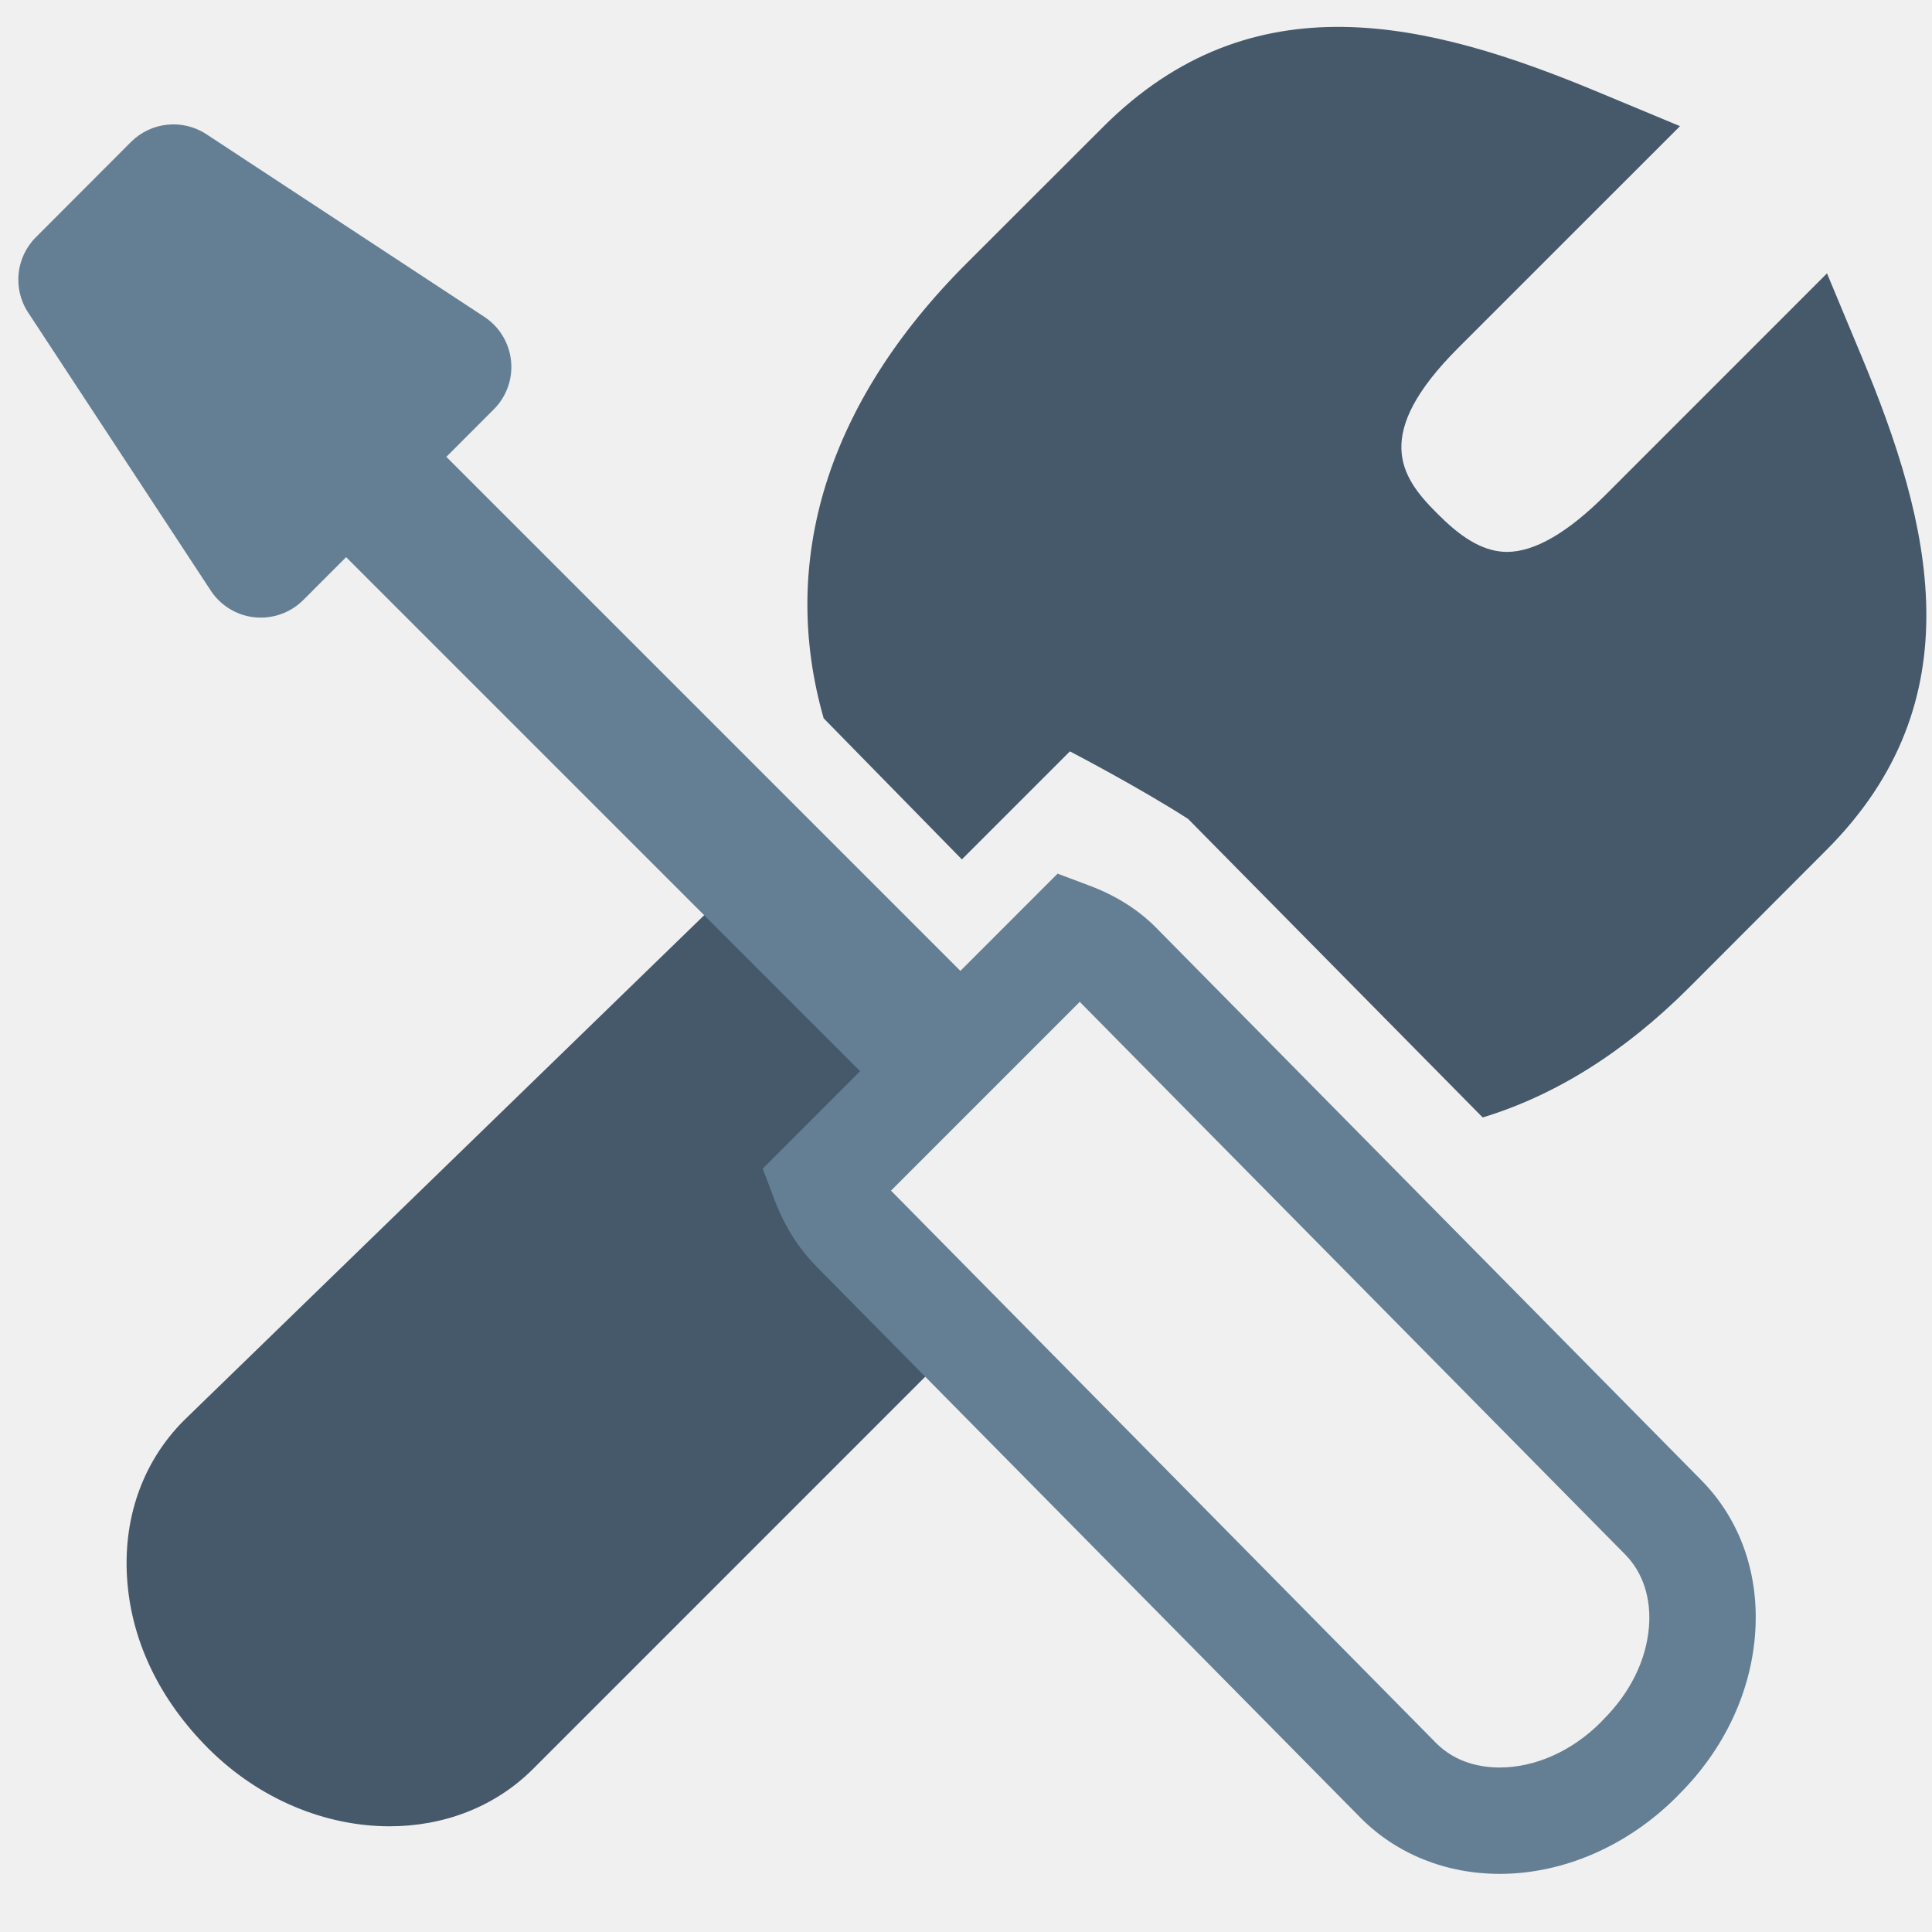
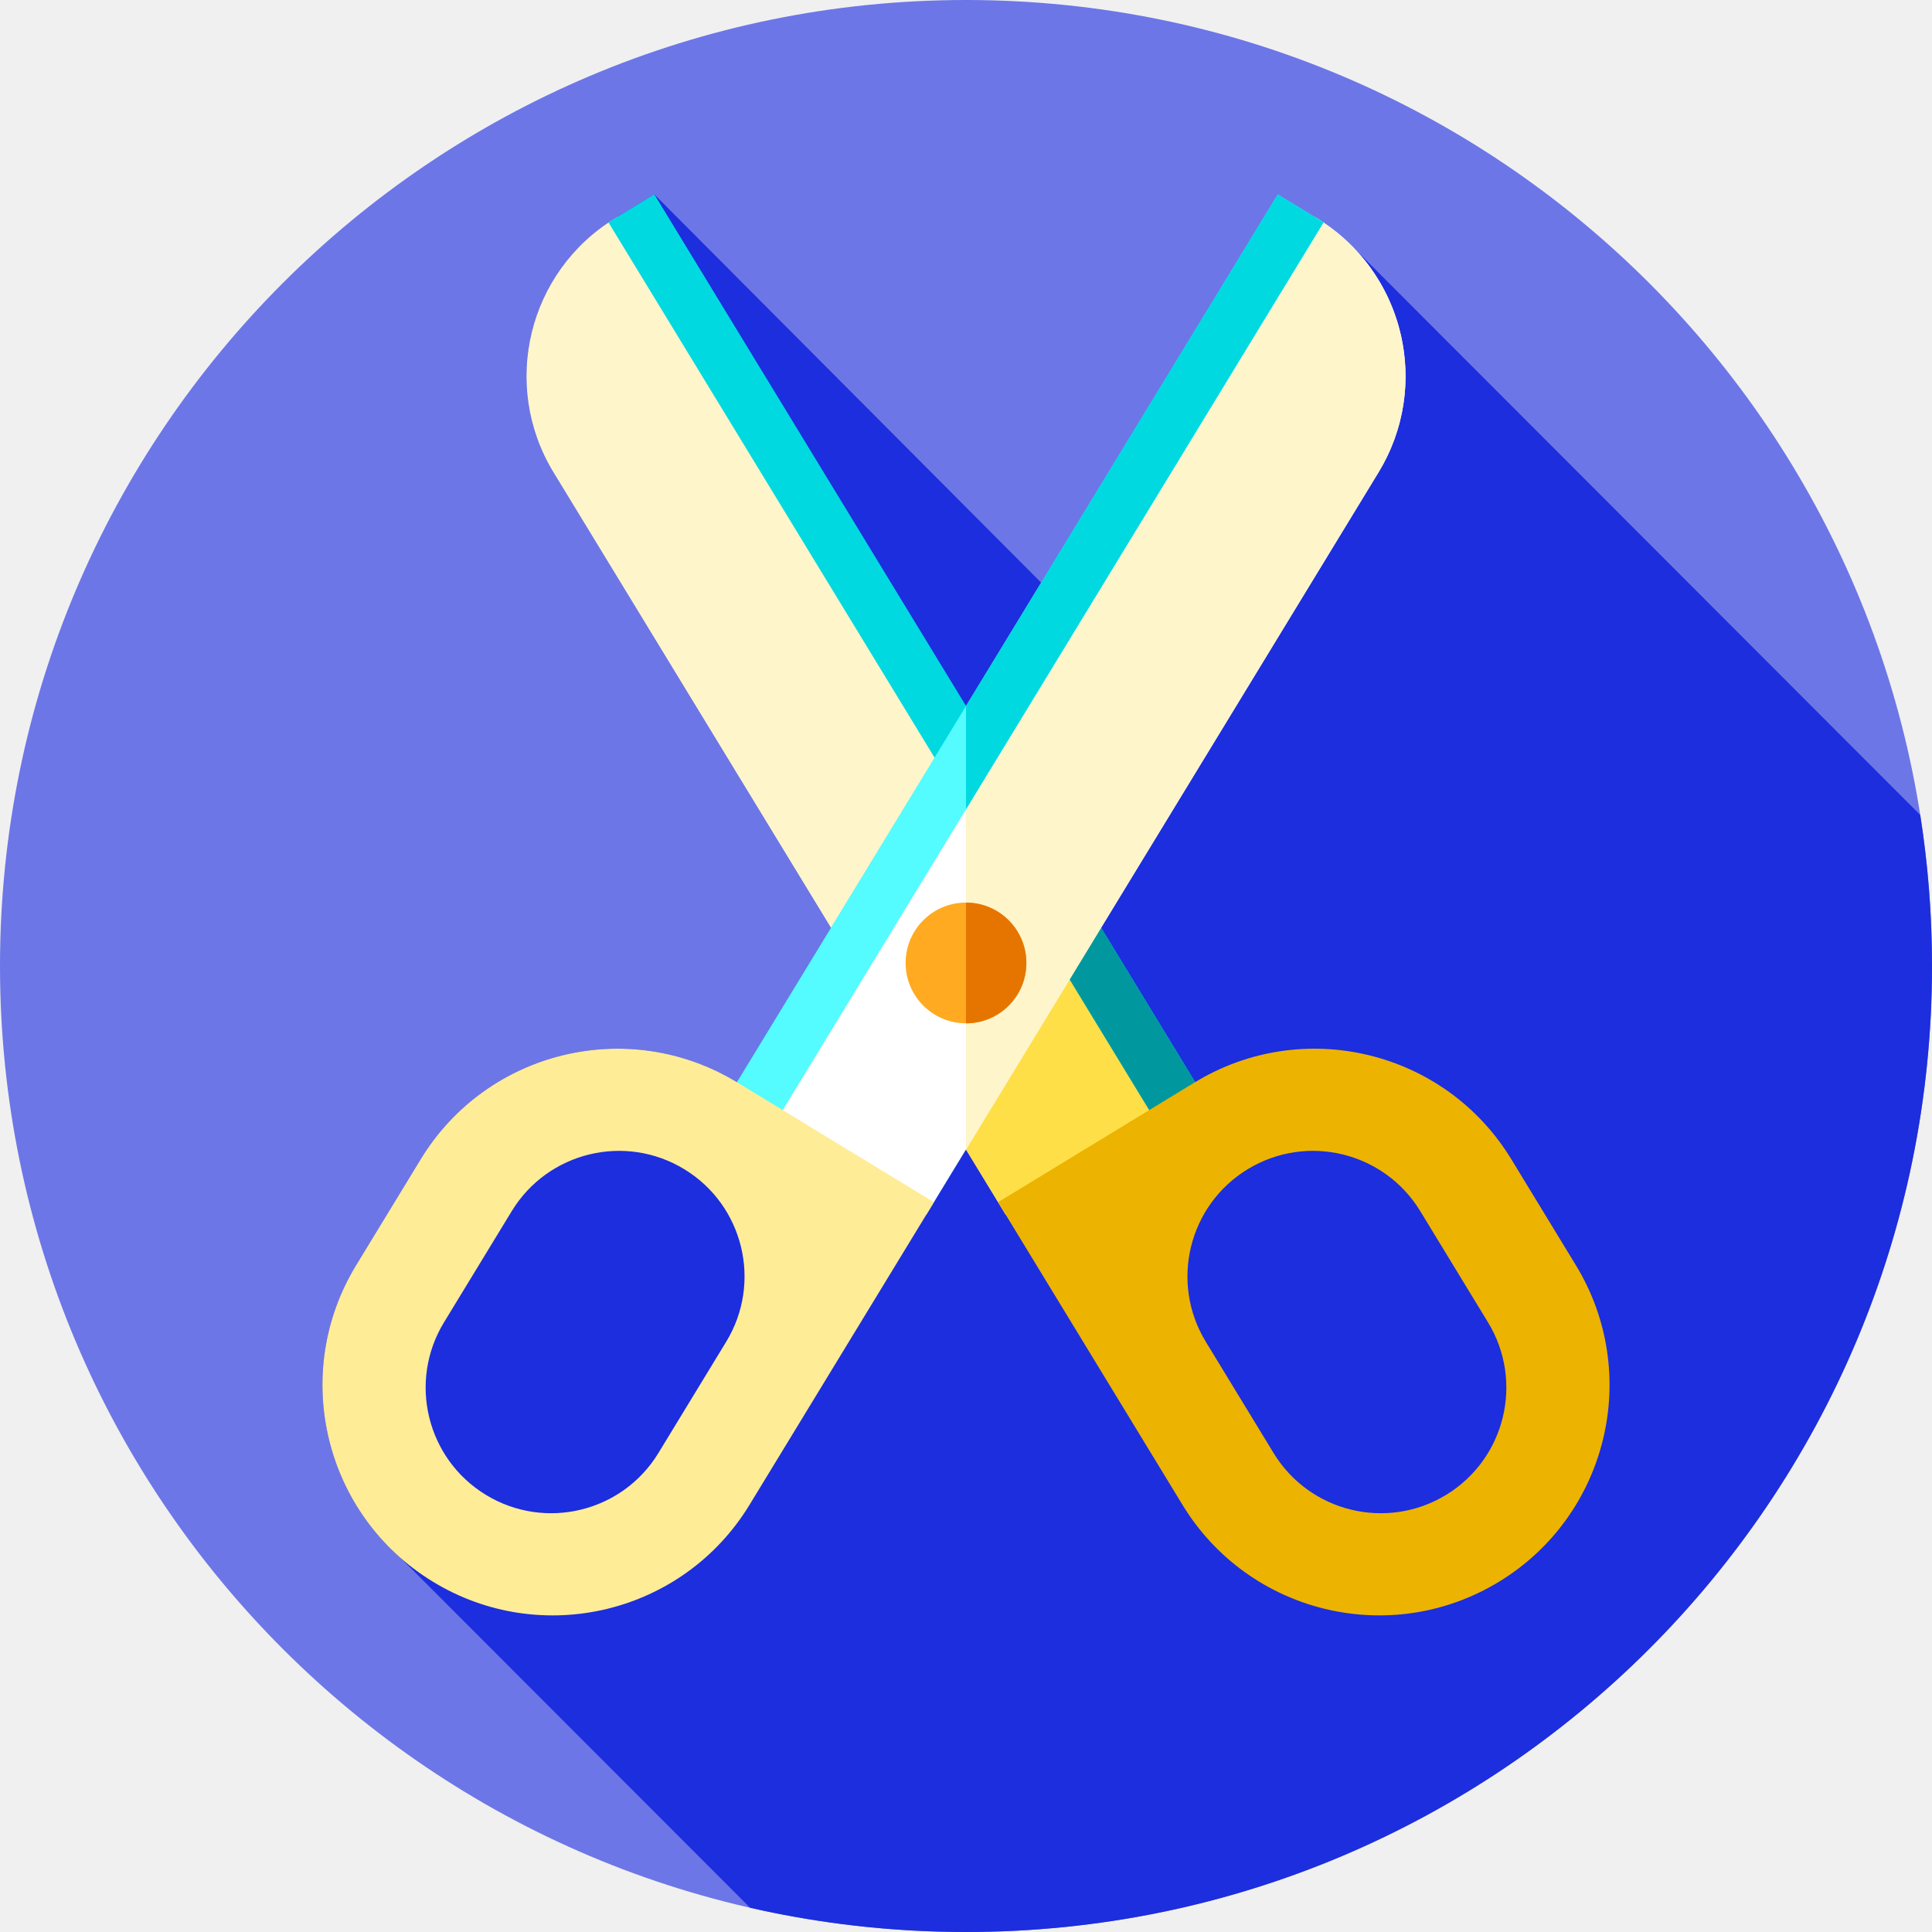
- <svg xmlns="http://www.w3.org/2000/svg" enable-background="new 0 0 91 91" height="91px" id="Layer_1" version="1.1" viewBox="0 0 91 91" width="91px" xml:space="preserve">
+ <svg xmlns="http://www.w3.org/2000/svg" version="1.1" id="Capa_1" x="0px" y="0px" viewBox="0 0 512 512" style="enable-background:new 0 0 512 512;" xml:space="preserve">
+   <circle style="fill:#6D76E7;" cx="256" cy="256" r="256" />
+   <path style="fill:#1C2EDE;" d="M512,256c0-13.618-1.074-26.984-3.122-40.027L358.232,65.15c-2.178-2.193-4.595-4.203-7.24-5.995  l-0.23-0.23l-1.717-1.046c-0.026-0.016-0.05-0.033-0.075-0.049l-0.53-0.32l0,0l-9.842-5.996l-62.685,102.893L173.402,51.514  l-9.842,5.996l-0.527,0.321c0,0,0,0-0.001,0l-1.795,1.094l0.028,0.045c-21.707,14.515-28.302,43.698-14.588,66.21l73.52,120.68  l-24.928,40.917c-28.774-17.457-66.262-8.329-83.78,20.426L94.374,335.3c-15.651,25.691-10.057,58.352,11.786,77.549  c0,0,52.831,52.928,92.616,92.724C217.176,509.775,236.327,512,256,512C397.385,512,512,397.385,512,256z" />
+   <path style="fill:#FFF5CB;" d="M308.937,296.138l-42.379,25.818L146.678,125.18c-14.082-23.114-6.759-53.268,16.355-67.349  l0.527-0.321L308.937,296.138z" />
+   <polygon style="fill:#FFDF47;" points="308.94,296.13 308.94,296.14 266.56,321.96 256,304.63 256,209.24 257.59,211.86   285.05,256.93 " />
+   <rect x="232.893" y="34.809" transform="matrix(-0.854 0.5203 -0.5203 -0.854 535.7866 198.6824)" style="fill:#00D9E0;" width="14.244" height="279.424" />
+   <polygon style="fill:#00989E;" points="318.78,290.14 308.94,296.13 306.61,297.55 256,214.47 256,187.09 " />
+   <path style="fill:#ECB300;" d="M316.63,286.834l-52.124,31.755l48.872,80.22c17.538,28.787,55.092,37.907,83.879,20.369l0,0  c28.787-17.538,37.907-55.092,20.369-83.879l-17.117-28.096C382.971,278.416,345.418,269.297,316.63,286.834z M394.337,350.435  c9.561,15.693,4.589,36.165-11.104,45.726l0,0c-15.693,9.56-36.165,4.589-45.726-11.104l-17.958-29.478  c-9.561-15.693-4.589-36.165,11.104-45.725l0,0c15.693-9.56,36.165-4.589,45.726,11.104L394.337,350.435z" />
+   <path style="fill:#FFFFFF;" d="M203.063,296.138l42.379,25.818l119.88-196.776c14.082-23.114,6.759-53.268-16.355-67.349  l-0.527-0.321L203.063,296.138z" />
+   <path style="fill:#FFF5CB;" d="M365.32,125.18L256,304.63v-95.39l92.44-151.73l0.53,0.32c0.6,0.36,1.19,0.74,1.76,1.14  C372.44,73.47,379.04,102.67,365.32,125.18z" />
+   <rect x="264.875" y="34.811" transform="matrix(0.854 0.5203 -0.5203 0.854 130.518 -116.0358)" style="fill:#54FBFF;" width="14.244" height="279.424" />
+   <polygon style="fill:#00D9E0;" points="350.76,58.92 350.73,58.97 264.34,200.78 257.59,211.86 256,214.47 256,187.09 338.6,51.51   348.44,57.51 348.97,57.83 " />
+   <path style="fill:#FFEC97;" d="M111.491,307.203L94.374,335.3c-17.538,28.787-8.418,66.341,20.369,83.879l0,0  c28.787,17.538,66.341,8.418,83.879-20.369l48.872-80.22l-52.124-31.755C166.582,269.297,129.028,278.416,111.491,307.203z   M135.621,320.957c9.561-15.693,30.033-20.664,45.726-11.104l0,0c15.693,9.561,20.664,30.032,11.104,45.725l-17.958,29.478  c-9.561,15.693-30.033,20.665-45.726,11.104l0,0c-15.693-9.56-20.664-30.033-11.104-45.726L135.621,320.957z" />
+   <circle style="fill:#FFAA20;" cx="256" cy="255.19" r="16" />
+   <path style="fill:#E67500;" d="M272,255.2c0,8.83-7.16,16-16,16v-32C264.84,239.2,272,246.36,272,255.2z" />
  <g>
-     <g>
-       <path d="M38.841,55.666l0.682-0.676l-0.02-0.016c-0.881-0.891,4.984-6.855,4.984-6.855l-8.119-8.118L8.663,66.904    c-1.973,1.977-2.92,4.705-2.658,7.686c0.242,2.793,1.533,5.49,3.813,7.771c2.43,2.424,5.553,3.66,8.533,3.66    c2.521,0,4.938-0.889,6.746-2.691l20.258-20.26l-5.111-5.17C39.604,57.252,39.151,56.488,38.841,55.666" fill="#45596B" />
-       <path d="M87.675,16.767l-1.621-3.891L75.616,23.317c-1.777,1.777-3.336,2.678-4.635,2.678    c-0.992,0-2.006-0.537-3.146-1.674l-0.188-0.184c-1.701-1.701-3.016-3.695,1.037-7.75L79.13,5.942l-3.893-1.621    C67.31,1.019,59.005-1.073,51.952,5.985l-6.457,6.451c-6.553,6.561-8.811,14.01-6.699,21.397l6.51,6.646l5.088-5.088    c0,0,3.248,1.688,5.568,3.182l13.875,14.061c3.398-1.033,6.664-3.059,9.732-6.129l6.441-6.452    C93.073,33.001,90.985,24.692,87.675,16.767" fill="#45596B" />
-       <path d="M80.097,69.682L54.472,43.714c-0.84-0.855-1.898-1.527-3.148-1.996l-1.51-0.568l-4.578,4.58L21.023,21.518    l2.235-2.237c0.602-0.6,0.9-1.439,0.813-2.283c-0.086-0.846-0.547-1.607-1.258-2.074L9.72,6.321    C8.601,5.587,7.118,5.739,6.169,6.687l-4.482,4.49c-0.945,0.947-1.096,2.428-0.361,3.545l8.6,13.094    c0.465,0.711,1.227,1.174,2.072,1.26c0.096,0.01,0.191,0.014,0.287,0.014c0.746,0,1.465-0.295,1.998-0.826l2.02-2.021    l24.211,24.211l-4.588,4.59l0.572,1.512c0.459,1.207,1.119,2.25,1.965,3.105l25.645,25.984c1.688,1.688,4.006,2.617,6.527,2.617    h0.002c2.994,0,6.018-1.309,8.334-3.627l0.133-0.139c2.057-2.051,3.318-4.678,3.553-7.396    C82.907,74.219,81.993,71.582,80.097,69.682z M75.522,80.99l-0.137,0.145c-1.344,1.344-3.076,2.117-4.75,2.117    c-0.838,0-2.039-0.201-2.979-1.139L42.026,56.141c-0.02-0.02-0.039-0.039-0.059-0.059l8.893-8.895    c0.012,0.014,0.023,0.027,0.035,0.039L76.54,73.211c0.844,0.848,1.246,2.076,1.125,3.455C77.53,78.211,76.784,79.73,75.522,80.99z    " fill="#647F94" />
-     </g>
-   </g>
+ </g>
+   <g>
+ </g>
+   <g>
+ </g>
+   <g>
+ </g>
+   <g>
+ </g>
+   <g>
+ </g>
+   <g>
+ </g>
+   <g>
+ </g>
+   <g>
+ </g>
+   <g>
+ </g>
+   <g>
+ </g>
+   <g>
+ </g>
+   <g>
+ </g>
+   <g>
+ </g>
+   <g>
+ </g>
</svg>
